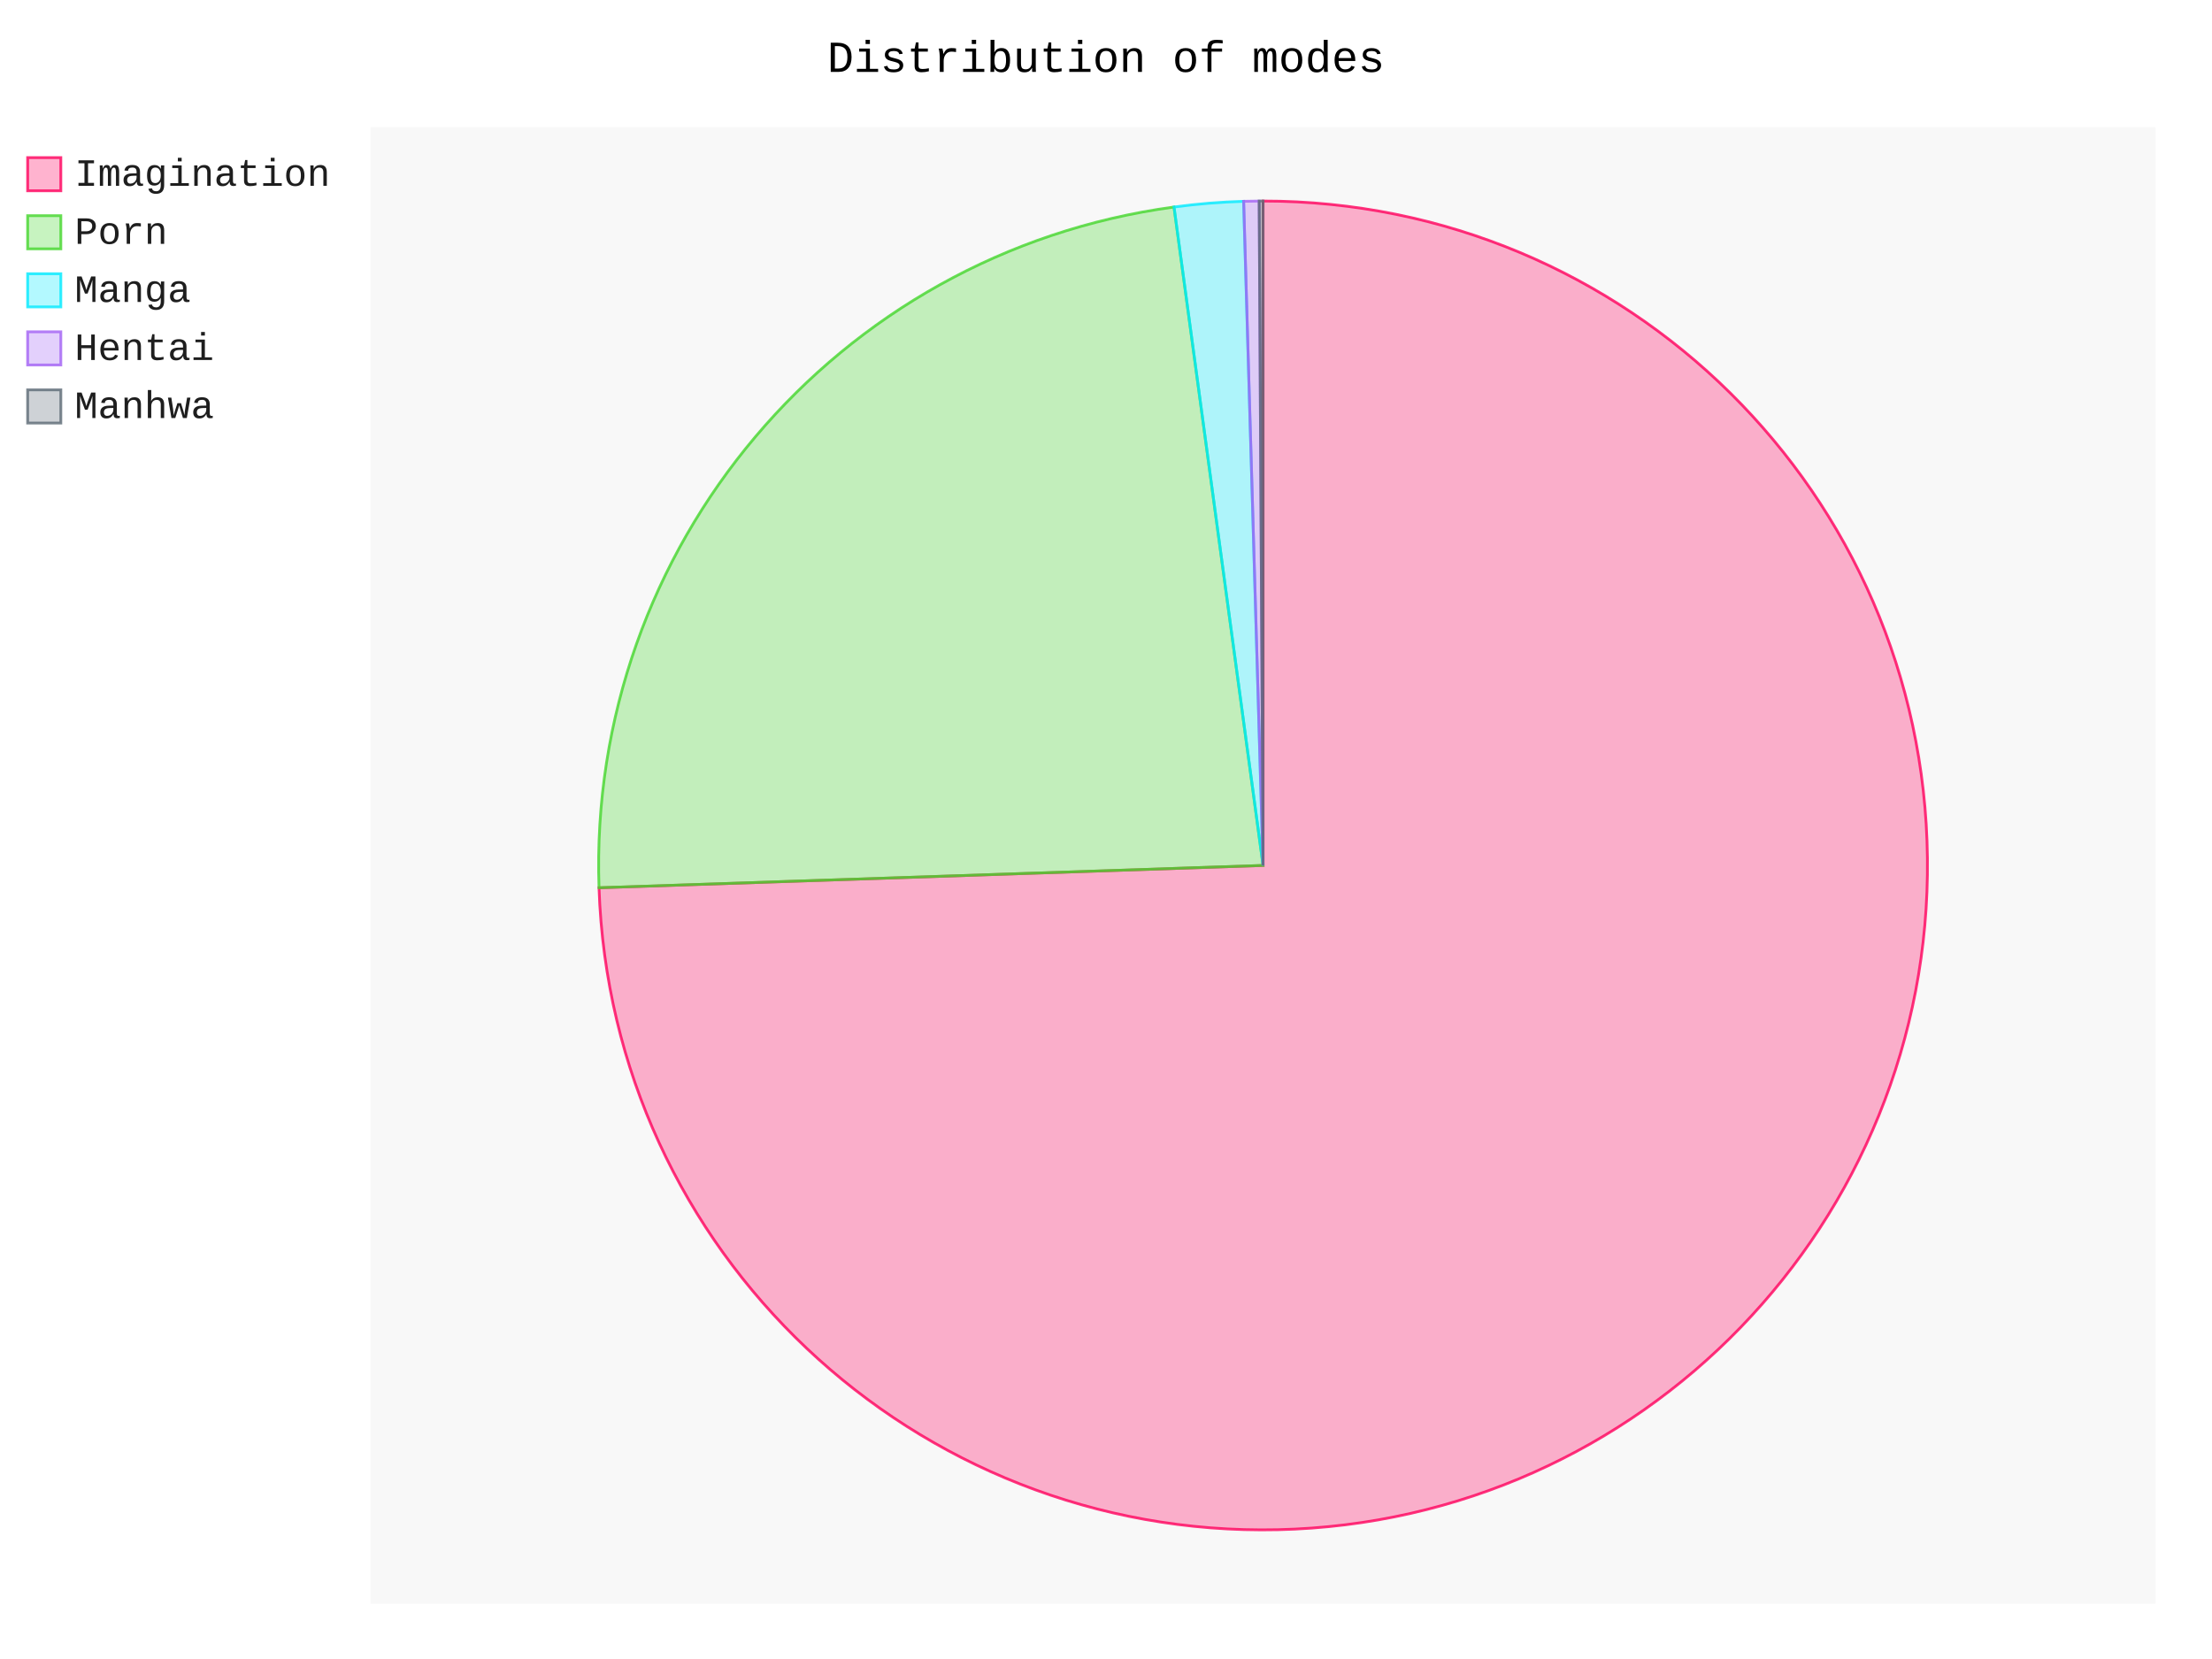
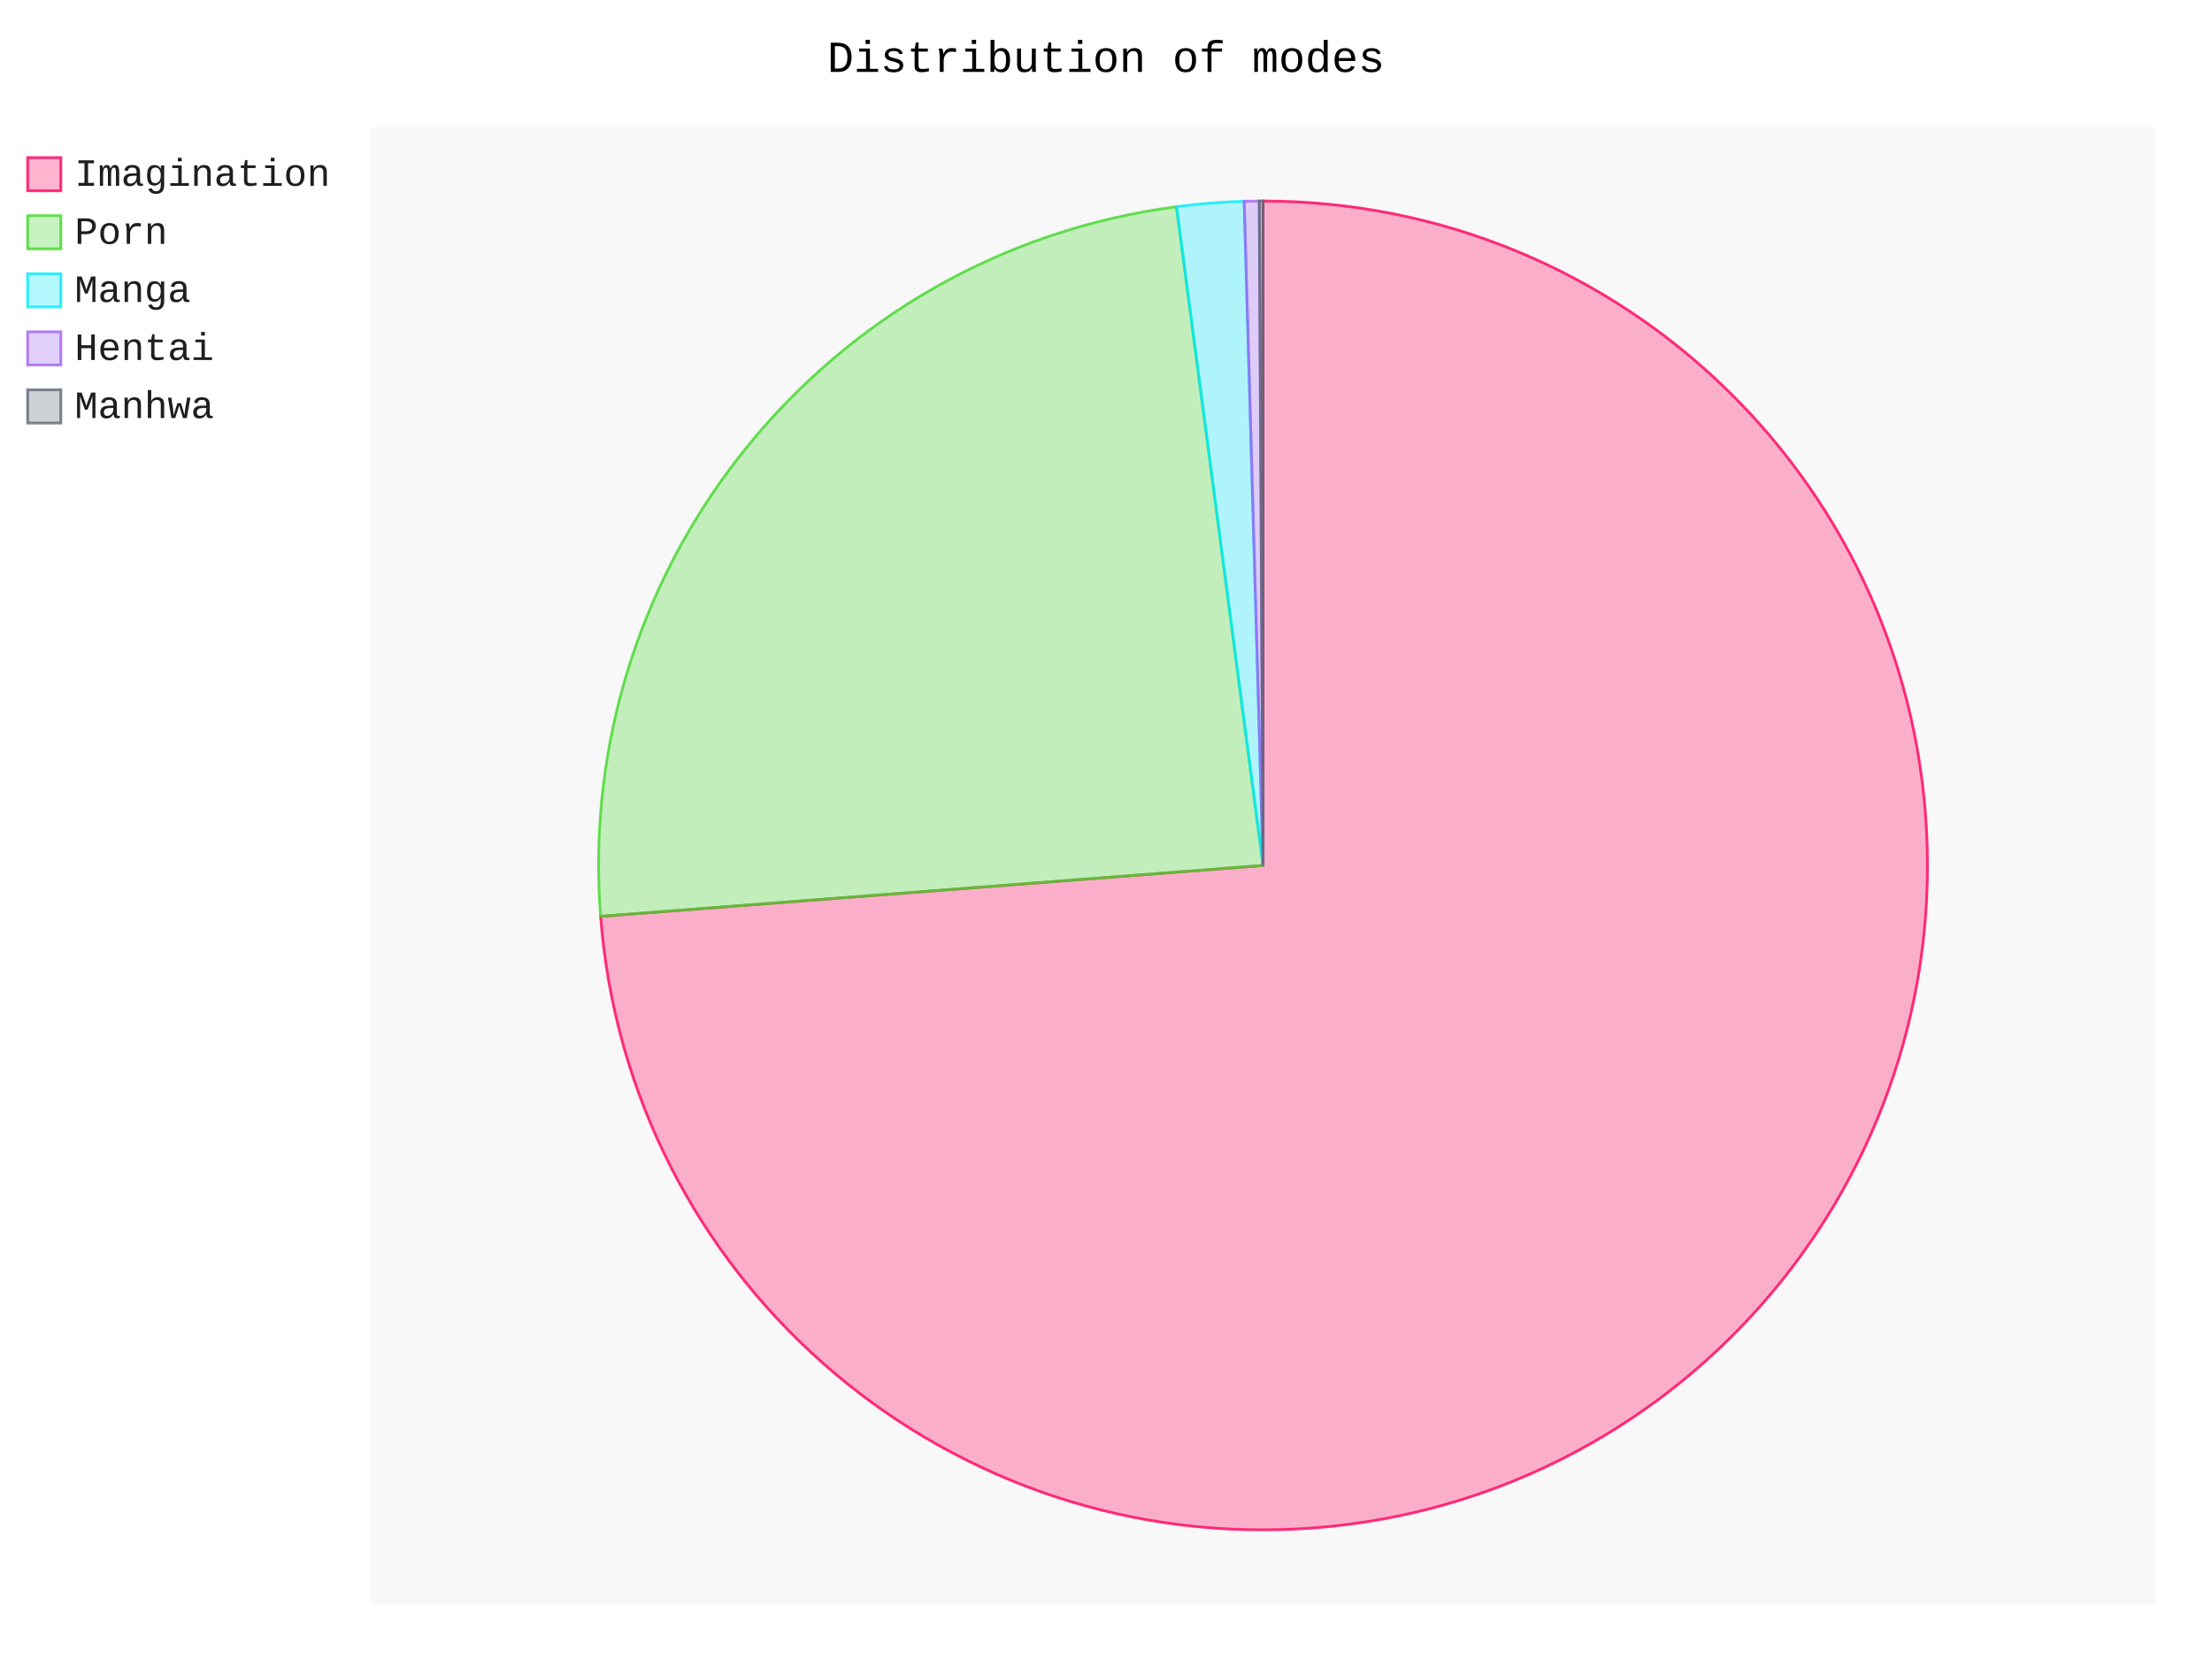
- <svg xmlns="http://www.w3.org/2000/svg" id="chart-44c9a105-0b07-45f2-9fc1-53755f48b9af" class="pygal-chart" viewBox="0 0 800 600">
+ <svg xmlns="http://www.w3.org/2000/svg" id="chart-d339b0a2-4bd3-41ac-aab1-777c1dc27018" class="pygal-chart" viewBox="0 0 800 600">
  <defs>
-     <style type="text/css">#chart-44c9a105-0b07-45f2-9fc1-53755f48b9af{-webkit-user-select:none;-webkit-font-smoothing:antialiased;font-family:Consolas,"Liberation Mono",Menlo,Courier,monospace}#chart-44c9a105-0b07-45f2-9fc1-53755f48b9af .title{font-family:Consolas,"Liberation Mono",Menlo,Courier,monospace;font-size:16px}#chart-44c9a105-0b07-45f2-9fc1-53755f48b9af .legends .legend text{font-family:Consolas,"Liberation Mono",Menlo,Courier,monospace;font-size:14px}#chart-44c9a105-0b07-45f2-9fc1-53755f48b9af .axis text{font-family:Consolas,"Liberation Mono",Menlo,Courier,monospace;font-size:10px}#chart-44c9a105-0b07-45f2-9fc1-53755f48b9af .axis text.major{font-family:Consolas,"Liberation Mono",Menlo,Courier,monospace;font-size:10px}#chart-44c9a105-0b07-45f2-9fc1-53755f48b9af .text-overlay text.value{font-family:Consolas,"Liberation Mono",Menlo,Courier,monospace;font-size:16px}#chart-44c9a105-0b07-45f2-9fc1-53755f48b9af .text-overlay text.label{font-family:Consolas,"Liberation Mono",Menlo,Courier,monospace;font-size:10px}#chart-44c9a105-0b07-45f2-9fc1-53755f48b9af .tooltip{font-family:Consolas,"Liberation Mono",Menlo,Courier,monospace;font-size:14px}#chart-44c9a105-0b07-45f2-9fc1-53755f48b9af text.no_data{font-family:Consolas,"Liberation Mono",Menlo,Courier,monospace;font-size:64px}
- #chart-44c9a105-0b07-45f2-9fc1-53755f48b9af{background-color:transparent}#chart-44c9a105-0b07-45f2-9fc1-53755f48b9af path,#chart-44c9a105-0b07-45f2-9fc1-53755f48b9af line,#chart-44c9a105-0b07-45f2-9fc1-53755f48b9af rect,#chart-44c9a105-0b07-45f2-9fc1-53755f48b9af circle{-webkit-transition:0.3s ease-out;-moz-transition:0.3s ease-out;transition:0.3s ease-out}#chart-44c9a105-0b07-45f2-9fc1-53755f48b9af .graph &gt; .background{fill:transparent}#chart-44c9a105-0b07-45f2-9fc1-53755f48b9af .plot &gt; .background{fill:#f8f8f8}#chart-44c9a105-0b07-45f2-9fc1-53755f48b9af .graph{fill:rgba(30,30,30,1)}#chart-44c9a105-0b07-45f2-9fc1-53755f48b9af text.no_data{fill:rgba(0,0,0,1)}#chart-44c9a105-0b07-45f2-9fc1-53755f48b9af .title{fill:rgba(0,0,0,1)}#chart-44c9a105-0b07-45f2-9fc1-53755f48b9af .legends .legend text{fill:rgba(30,30,30,1)}#chart-44c9a105-0b07-45f2-9fc1-53755f48b9af .legends .legend:hover text{fill:rgba(0,0,0,1)}#chart-44c9a105-0b07-45f2-9fc1-53755f48b9af .axis .line{stroke:rgba(0,0,0,1)}#chart-44c9a105-0b07-45f2-9fc1-53755f48b9af .axis .guide.line{stroke:#aaa}#chart-44c9a105-0b07-45f2-9fc1-53755f48b9af .axis .major.line{stroke:rgba(30,30,30,1)}#chart-44c9a105-0b07-45f2-9fc1-53755f48b9af .axis text.major{fill:rgba(0,0,0,1)}#chart-44c9a105-0b07-45f2-9fc1-53755f48b9af .axis.y .guides:hover .guide.line,#chart-44c9a105-0b07-45f2-9fc1-53755f48b9af .line-graph .axis.x .guides:hover .guide.line,#chart-44c9a105-0b07-45f2-9fc1-53755f48b9af .stackedline-graph .axis.x .guides:hover .guide.line,#chart-44c9a105-0b07-45f2-9fc1-53755f48b9af .xy-graph .axis.x .guides:hover .guide.line{stroke:rgba(0,0,0,1)}#chart-44c9a105-0b07-45f2-9fc1-53755f48b9af .axis .guides:hover text{fill:rgba(0,0,0,1)}#chart-44c9a105-0b07-45f2-9fc1-53755f48b9af .reactive{fill-opacity:.3;stroke-opacity:.8;stroke-width:1}#chart-44c9a105-0b07-45f2-9fc1-53755f48b9af .ci{stroke:rgba(30,30,30,1)}#chart-44c9a105-0b07-45f2-9fc1-53755f48b9af .reactive.active,#chart-44c9a105-0b07-45f2-9fc1-53755f48b9af .active .reactive{fill-opacity:.8;stroke-opacity:.95;stroke-width:4}#chart-44c9a105-0b07-45f2-9fc1-53755f48b9af .ci .reactive.active{stroke-width:1.5}#chart-44c9a105-0b07-45f2-9fc1-53755f48b9af .series text{fill:rgba(0,0,0,1)}#chart-44c9a105-0b07-45f2-9fc1-53755f48b9af .tooltip rect{fill:#f8f8f8;stroke:rgba(0,0,0,1);-webkit-transition:opacity 0.3s ease-out;-moz-transition:opacity 0.3s ease-out;transition:opacity 0.3s ease-out}#chart-44c9a105-0b07-45f2-9fc1-53755f48b9af .tooltip .label{fill:rgba(30,30,30,1)}#chart-44c9a105-0b07-45f2-9fc1-53755f48b9af .tooltip .label{fill:rgba(30,30,30,1)}#chart-44c9a105-0b07-45f2-9fc1-53755f48b9af .tooltip .legend{font-size:.8em;fill:#aaa}#chart-44c9a105-0b07-45f2-9fc1-53755f48b9af .tooltip .x_label{font-size:.6em;fill:rgba(0,0,0,1)}#chart-44c9a105-0b07-45f2-9fc1-53755f48b9af .tooltip .xlink{font-size:.5em;text-decoration:underline}#chart-44c9a105-0b07-45f2-9fc1-53755f48b9af .tooltip .value{font-size:1.5em}#chart-44c9a105-0b07-45f2-9fc1-53755f48b9af .bound{font-size:.5em}#chart-44c9a105-0b07-45f2-9fc1-53755f48b9af .max-value{font-size:.75em;fill:#aaa}#chart-44c9a105-0b07-45f2-9fc1-53755f48b9af .map-element{fill:#f8f8f8;stroke:#aaa !important}#chart-44c9a105-0b07-45f2-9fc1-53755f48b9af .map-element .reactive{fill-opacity:inherit;stroke-opacity:inherit}#chart-44c9a105-0b07-45f2-9fc1-53755f48b9af .color-0,#chart-44c9a105-0b07-45f2-9fc1-53755f48b9af .color-0 a:visited{stroke:#ff005d;fill:#ff005d}#chart-44c9a105-0b07-45f2-9fc1-53755f48b9af .color-1,#chart-44c9a105-0b07-45f2-9fc1-53755f48b9af .color-1 a:visited{stroke:#44d62c;fill:#44d62c}#chart-44c9a105-0b07-45f2-9fc1-53755f48b9af .color-2,#chart-44c9a105-0b07-45f2-9fc1-53755f48b9af .color-2 a:visited{stroke:#00eaff;fill:#00eaff}#chart-44c9a105-0b07-45f2-9fc1-53755f48b9af .color-3,#chart-44c9a105-0b07-45f2-9fc1-53755f48b9af .color-3 a:visited{stroke:#a262f4;fill:#a262f4}#chart-44c9a105-0b07-45f2-9fc1-53755f48b9af .color-4,#chart-44c9a105-0b07-45f2-9fc1-53755f48b9af .color-4 a:visited{stroke:#5c6975;fill:#5c6975}#chart-44c9a105-0b07-45f2-9fc1-53755f48b9af .text-overlay .color-0 text{fill:black}#chart-44c9a105-0b07-45f2-9fc1-53755f48b9af .text-overlay .color-1 text{fill:black}#chart-44c9a105-0b07-45f2-9fc1-53755f48b9af .text-overlay .color-2 text{fill:black}#chart-44c9a105-0b07-45f2-9fc1-53755f48b9af .text-overlay .color-3 text{fill:black}#chart-44c9a105-0b07-45f2-9fc1-53755f48b9af .text-overlay .color-4 text{fill:black}
- #chart-44c9a105-0b07-45f2-9fc1-53755f48b9af text.no_data{text-anchor:middle}#chart-44c9a105-0b07-45f2-9fc1-53755f48b9af .guide.line{fill:none}#chart-44c9a105-0b07-45f2-9fc1-53755f48b9af .centered{text-anchor:middle}#chart-44c9a105-0b07-45f2-9fc1-53755f48b9af .title{text-anchor:middle}#chart-44c9a105-0b07-45f2-9fc1-53755f48b9af .legends .legend text{fill-opacity:1}#chart-44c9a105-0b07-45f2-9fc1-53755f48b9af .axis.x text{text-anchor:middle}#chart-44c9a105-0b07-45f2-9fc1-53755f48b9af .axis.x:not(.web) text[transform]{text-anchor:start}#chart-44c9a105-0b07-45f2-9fc1-53755f48b9af .axis.x:not(.web) text[transform].backwards{text-anchor:end}#chart-44c9a105-0b07-45f2-9fc1-53755f48b9af .axis.y text{text-anchor:end}#chart-44c9a105-0b07-45f2-9fc1-53755f48b9af .axis.y text[transform].backwards{text-anchor:start}#chart-44c9a105-0b07-45f2-9fc1-53755f48b9af .axis.y2 text{text-anchor:start}#chart-44c9a105-0b07-45f2-9fc1-53755f48b9af .axis.y2 text[transform].backwards{text-anchor:end}#chart-44c9a105-0b07-45f2-9fc1-53755f48b9af .axis .guide.line{stroke-dasharray:4,4;stroke:#ccc}#chart-44c9a105-0b07-45f2-9fc1-53755f48b9af .axis .major.guide.line{stroke-dasharray:6,6;stroke:#bbb}#chart-44c9a105-0b07-45f2-9fc1-53755f48b9af .horizontal .axis.y .guide.line,#chart-44c9a105-0b07-45f2-9fc1-53755f48b9af .horizontal .axis.y2 .guide.line,#chart-44c9a105-0b07-45f2-9fc1-53755f48b9af .vertical .axis.x .guide.line{opacity:0}#chart-44c9a105-0b07-45f2-9fc1-53755f48b9af .horizontal .axis.always_show .guide.line,#chart-44c9a105-0b07-45f2-9fc1-53755f48b9af .vertical .axis.always_show .guide.line{opacity:1 !important}#chart-44c9a105-0b07-45f2-9fc1-53755f48b9af .axis.y .guides:hover .guide.line,#chart-44c9a105-0b07-45f2-9fc1-53755f48b9af .axis.y2 .guides:hover .guide.line,#chart-44c9a105-0b07-45f2-9fc1-53755f48b9af .axis.x .guides:hover .guide.line{opacity:1}#chart-44c9a105-0b07-45f2-9fc1-53755f48b9af .axis .guides:hover text{opacity:1}#chart-44c9a105-0b07-45f2-9fc1-53755f48b9af .nofill{fill:none}#chart-44c9a105-0b07-45f2-9fc1-53755f48b9af .subtle-fill{fill-opacity:.2}#chart-44c9a105-0b07-45f2-9fc1-53755f48b9af .dot{stroke-width:1px;fill-opacity:1;stroke-opacity:1}#chart-44c9a105-0b07-45f2-9fc1-53755f48b9af .dot.active{stroke-width:5px}#chart-44c9a105-0b07-45f2-9fc1-53755f48b9af .dot.negative{fill:transparent}#chart-44c9a105-0b07-45f2-9fc1-53755f48b9af text,#chart-44c9a105-0b07-45f2-9fc1-53755f48b9af tspan{stroke:none !important}#chart-44c9a105-0b07-45f2-9fc1-53755f48b9af .series text.active{opacity:1}#chart-44c9a105-0b07-45f2-9fc1-53755f48b9af .tooltip rect{fill-opacity:.95;stroke-width:.5}#chart-44c9a105-0b07-45f2-9fc1-53755f48b9af .tooltip text{fill-opacity:1}#chart-44c9a105-0b07-45f2-9fc1-53755f48b9af .showable{visibility:hidden}#chart-44c9a105-0b07-45f2-9fc1-53755f48b9af .showable.shown{visibility:visible}#chart-44c9a105-0b07-45f2-9fc1-53755f48b9af .gauge-background{fill:rgba(240,240,240,1);stroke:none}#chart-44c9a105-0b07-45f2-9fc1-53755f48b9af .bg-lines{stroke:transparent;stroke-width:2px}</style>
+     <style type="text/css">#chart-d339b0a2-4bd3-41ac-aab1-777c1dc27018{-webkit-user-select:none;-webkit-font-smoothing:antialiased;font-family:Consolas,"Liberation Mono",Menlo,Courier,monospace}#chart-d339b0a2-4bd3-41ac-aab1-777c1dc27018 .title{font-family:Consolas,"Liberation Mono",Menlo,Courier,monospace;font-size:16px}#chart-d339b0a2-4bd3-41ac-aab1-777c1dc27018 .legends .legend text{font-family:Consolas,"Liberation Mono",Menlo,Courier,monospace;font-size:14px}#chart-d339b0a2-4bd3-41ac-aab1-777c1dc27018 .axis text{font-family:Consolas,"Liberation Mono",Menlo,Courier,monospace;font-size:10px}#chart-d339b0a2-4bd3-41ac-aab1-777c1dc27018 .axis text.major{font-family:Consolas,"Liberation Mono",Menlo,Courier,monospace;font-size:10px}#chart-d339b0a2-4bd3-41ac-aab1-777c1dc27018 .text-overlay text.value{font-family:Consolas,"Liberation Mono",Menlo,Courier,monospace;font-size:16px}#chart-d339b0a2-4bd3-41ac-aab1-777c1dc27018 .text-overlay text.label{font-family:Consolas,"Liberation Mono",Menlo,Courier,monospace;font-size:10px}#chart-d339b0a2-4bd3-41ac-aab1-777c1dc27018 .tooltip{font-family:Consolas,"Liberation Mono",Menlo,Courier,monospace;font-size:14px}#chart-d339b0a2-4bd3-41ac-aab1-777c1dc27018 text.no_data{font-family:Consolas,"Liberation Mono",Menlo,Courier,monospace;font-size:64px}
+ #chart-d339b0a2-4bd3-41ac-aab1-777c1dc27018{background-color:transparent}#chart-d339b0a2-4bd3-41ac-aab1-777c1dc27018 path,#chart-d339b0a2-4bd3-41ac-aab1-777c1dc27018 line,#chart-d339b0a2-4bd3-41ac-aab1-777c1dc27018 rect,#chart-d339b0a2-4bd3-41ac-aab1-777c1dc27018 circle{-webkit-transition:0.3s ease-out;-moz-transition:0.3s ease-out;transition:0.3s ease-out}#chart-d339b0a2-4bd3-41ac-aab1-777c1dc27018 .graph &gt; .background{fill:transparent}#chart-d339b0a2-4bd3-41ac-aab1-777c1dc27018 .plot &gt; .background{fill:#f8f8f8}#chart-d339b0a2-4bd3-41ac-aab1-777c1dc27018 .graph{fill:rgba(30,30,30,1)}#chart-d339b0a2-4bd3-41ac-aab1-777c1dc27018 text.no_data{fill:rgba(0,0,0,1)}#chart-d339b0a2-4bd3-41ac-aab1-777c1dc27018 .title{fill:rgba(0,0,0,1)}#chart-d339b0a2-4bd3-41ac-aab1-777c1dc27018 .legends .legend text{fill:rgba(30,30,30,1)}#chart-d339b0a2-4bd3-41ac-aab1-777c1dc27018 .legends .legend:hover text{fill:rgba(0,0,0,1)}#chart-d339b0a2-4bd3-41ac-aab1-777c1dc27018 .axis .line{stroke:rgba(0,0,0,1)}#chart-d339b0a2-4bd3-41ac-aab1-777c1dc27018 .axis .guide.line{stroke:#aaa}#chart-d339b0a2-4bd3-41ac-aab1-777c1dc27018 .axis .major.line{stroke:rgba(30,30,30,1)}#chart-d339b0a2-4bd3-41ac-aab1-777c1dc27018 .axis text.major{fill:rgba(0,0,0,1)}#chart-d339b0a2-4bd3-41ac-aab1-777c1dc27018 .axis.y .guides:hover .guide.line,#chart-d339b0a2-4bd3-41ac-aab1-777c1dc27018 .line-graph .axis.x .guides:hover .guide.line,#chart-d339b0a2-4bd3-41ac-aab1-777c1dc27018 .stackedline-graph .axis.x .guides:hover .guide.line,#chart-d339b0a2-4bd3-41ac-aab1-777c1dc27018 .xy-graph .axis.x .guides:hover .guide.line{stroke:rgba(0,0,0,1)}#chart-d339b0a2-4bd3-41ac-aab1-777c1dc27018 .axis .guides:hover text{fill:rgba(0,0,0,1)}#chart-d339b0a2-4bd3-41ac-aab1-777c1dc27018 .reactive{fill-opacity:.3;stroke-opacity:.8;stroke-width:1}#chart-d339b0a2-4bd3-41ac-aab1-777c1dc27018 .ci{stroke:rgba(30,30,30,1)}#chart-d339b0a2-4bd3-41ac-aab1-777c1dc27018 .reactive.active,#chart-d339b0a2-4bd3-41ac-aab1-777c1dc27018 .active .reactive{fill-opacity:.8;stroke-opacity:.95;stroke-width:4}#chart-d339b0a2-4bd3-41ac-aab1-777c1dc27018 .ci .reactive.active{stroke-width:1.5}#chart-d339b0a2-4bd3-41ac-aab1-777c1dc27018 .series text{fill:rgba(0,0,0,1)}#chart-d339b0a2-4bd3-41ac-aab1-777c1dc27018 .tooltip rect{fill:#f8f8f8;stroke:rgba(0,0,0,1);-webkit-transition:opacity 0.3s ease-out;-moz-transition:opacity 0.3s ease-out;transition:opacity 0.3s ease-out}#chart-d339b0a2-4bd3-41ac-aab1-777c1dc27018 .tooltip .label{fill:rgba(30,30,30,1)}#chart-d339b0a2-4bd3-41ac-aab1-777c1dc27018 .tooltip .label{fill:rgba(30,30,30,1)}#chart-d339b0a2-4bd3-41ac-aab1-777c1dc27018 .tooltip .legend{font-size:.8em;fill:#aaa}#chart-d339b0a2-4bd3-41ac-aab1-777c1dc27018 .tooltip .x_label{font-size:.6em;fill:rgba(0,0,0,1)}#chart-d339b0a2-4bd3-41ac-aab1-777c1dc27018 .tooltip .xlink{font-size:.5em;text-decoration:underline}#chart-d339b0a2-4bd3-41ac-aab1-777c1dc27018 .tooltip .value{font-size:1.5em}#chart-d339b0a2-4bd3-41ac-aab1-777c1dc27018 .bound{font-size:.5em}#chart-d339b0a2-4bd3-41ac-aab1-777c1dc27018 .max-value{font-size:.75em;fill:#aaa}#chart-d339b0a2-4bd3-41ac-aab1-777c1dc27018 .map-element{fill:#f8f8f8;stroke:#aaa !important}#chart-d339b0a2-4bd3-41ac-aab1-777c1dc27018 .map-element .reactive{fill-opacity:inherit;stroke-opacity:inherit}#chart-d339b0a2-4bd3-41ac-aab1-777c1dc27018 .color-0,#chart-d339b0a2-4bd3-41ac-aab1-777c1dc27018 .color-0 a:visited{stroke:#ff005d;fill:#ff005d}#chart-d339b0a2-4bd3-41ac-aab1-777c1dc27018 .color-1,#chart-d339b0a2-4bd3-41ac-aab1-777c1dc27018 .color-1 a:visited{stroke:#44d62c;fill:#44d62c}#chart-d339b0a2-4bd3-41ac-aab1-777c1dc27018 .color-2,#chart-d339b0a2-4bd3-41ac-aab1-777c1dc27018 .color-2 a:visited{stroke:#00eaff;fill:#00eaff}#chart-d339b0a2-4bd3-41ac-aab1-777c1dc27018 .color-3,#chart-d339b0a2-4bd3-41ac-aab1-777c1dc27018 .color-3 a:visited{stroke:#a262f4;fill:#a262f4}#chart-d339b0a2-4bd3-41ac-aab1-777c1dc27018 .color-4,#chart-d339b0a2-4bd3-41ac-aab1-777c1dc27018 .color-4 a:visited{stroke:#5c6975;fill:#5c6975}#chart-d339b0a2-4bd3-41ac-aab1-777c1dc27018 .text-overlay .color-0 text{fill:black}#chart-d339b0a2-4bd3-41ac-aab1-777c1dc27018 .text-overlay .color-1 text{fill:black}#chart-d339b0a2-4bd3-41ac-aab1-777c1dc27018 .text-overlay .color-2 text{fill:black}#chart-d339b0a2-4bd3-41ac-aab1-777c1dc27018 .text-overlay .color-3 text{fill:black}#chart-d339b0a2-4bd3-41ac-aab1-777c1dc27018 .text-overlay .color-4 text{fill:black}
+ #chart-d339b0a2-4bd3-41ac-aab1-777c1dc27018 text.no_data{text-anchor:middle}#chart-d339b0a2-4bd3-41ac-aab1-777c1dc27018 .guide.line{fill:none}#chart-d339b0a2-4bd3-41ac-aab1-777c1dc27018 .centered{text-anchor:middle}#chart-d339b0a2-4bd3-41ac-aab1-777c1dc27018 .title{text-anchor:middle}#chart-d339b0a2-4bd3-41ac-aab1-777c1dc27018 .legends .legend text{fill-opacity:1}#chart-d339b0a2-4bd3-41ac-aab1-777c1dc27018 .axis.x text{text-anchor:middle}#chart-d339b0a2-4bd3-41ac-aab1-777c1dc27018 .axis.x:not(.web) text[transform]{text-anchor:start}#chart-d339b0a2-4bd3-41ac-aab1-777c1dc27018 .axis.x:not(.web) text[transform].backwards{text-anchor:end}#chart-d339b0a2-4bd3-41ac-aab1-777c1dc27018 .axis.y text{text-anchor:end}#chart-d339b0a2-4bd3-41ac-aab1-777c1dc27018 .axis.y text[transform].backwards{text-anchor:start}#chart-d339b0a2-4bd3-41ac-aab1-777c1dc27018 .axis.y2 text{text-anchor:start}#chart-d339b0a2-4bd3-41ac-aab1-777c1dc27018 .axis.y2 text[transform].backwards{text-anchor:end}#chart-d339b0a2-4bd3-41ac-aab1-777c1dc27018 .axis .guide.line{stroke-dasharray:4,4;stroke:#ccc}#chart-d339b0a2-4bd3-41ac-aab1-777c1dc27018 .axis .major.guide.line{stroke-dasharray:6,6;stroke:#bbb}#chart-d339b0a2-4bd3-41ac-aab1-777c1dc27018 .horizontal .axis.y .guide.line,#chart-d339b0a2-4bd3-41ac-aab1-777c1dc27018 .horizontal .axis.y2 .guide.line,#chart-d339b0a2-4bd3-41ac-aab1-777c1dc27018 .vertical .axis.x .guide.line{opacity:0}#chart-d339b0a2-4bd3-41ac-aab1-777c1dc27018 .horizontal .axis.always_show .guide.line,#chart-d339b0a2-4bd3-41ac-aab1-777c1dc27018 .vertical .axis.always_show .guide.line{opacity:1 !important}#chart-d339b0a2-4bd3-41ac-aab1-777c1dc27018 .axis.y .guides:hover .guide.line,#chart-d339b0a2-4bd3-41ac-aab1-777c1dc27018 .axis.y2 .guides:hover .guide.line,#chart-d339b0a2-4bd3-41ac-aab1-777c1dc27018 .axis.x .guides:hover .guide.line{opacity:1}#chart-d339b0a2-4bd3-41ac-aab1-777c1dc27018 .axis .guides:hover text{opacity:1}#chart-d339b0a2-4bd3-41ac-aab1-777c1dc27018 .nofill{fill:none}#chart-d339b0a2-4bd3-41ac-aab1-777c1dc27018 .subtle-fill{fill-opacity:.2}#chart-d339b0a2-4bd3-41ac-aab1-777c1dc27018 .dot{stroke-width:1px;fill-opacity:1;stroke-opacity:1}#chart-d339b0a2-4bd3-41ac-aab1-777c1dc27018 .dot.active{stroke-width:5px}#chart-d339b0a2-4bd3-41ac-aab1-777c1dc27018 .dot.negative{fill:transparent}#chart-d339b0a2-4bd3-41ac-aab1-777c1dc27018 text,#chart-d339b0a2-4bd3-41ac-aab1-777c1dc27018 tspan{stroke:none !important}#chart-d339b0a2-4bd3-41ac-aab1-777c1dc27018 .series text.active{opacity:1}#chart-d339b0a2-4bd3-41ac-aab1-777c1dc27018 .tooltip rect{fill-opacity:.95;stroke-width:.5}#chart-d339b0a2-4bd3-41ac-aab1-777c1dc27018 .tooltip text{fill-opacity:1}#chart-d339b0a2-4bd3-41ac-aab1-777c1dc27018 .showable{visibility:hidden}#chart-d339b0a2-4bd3-41ac-aab1-777c1dc27018 .showable.shown{visibility:visible}#chart-d339b0a2-4bd3-41ac-aab1-777c1dc27018 .gauge-background{fill:rgba(240,240,240,1);stroke:none}#chart-d339b0a2-4bd3-41ac-aab1-777c1dc27018 .bg-lines{stroke:transparent;stroke-width:2px}</style>
  </defs>
  <g class="graph pie-graph vertical">
    <rect x="0" y="0" width="800" height="600" class="background" />
    <g transform="translate(134, 46)" class="plot">
      <rect x="0" y="0" width="645.6" height="534" class="background" />
      <g class="series serie-0 color-0">
        <g class="slices">
          <g class="slice">
-             <path d="M322.8 26.7 A240.3 240.3 0 1 1 82.636 275.074 L322.8 267 A0 0 0 1 0 322.8 267 z" class="slice reactive tooltip-trigger" />
+             <path d="M322.8 26.7 A240.3 240.3 0 1 1 83.206 285.411 L322.8 267 A0 0 0 1 0 322.8 267 z" class="slice reactive tooltip-trigger" />
          </g>
        </g>
      </g>
      <g class="series serie-1 color-1">
        <g class="slices">
          <g class="slice">
-             <path d="M82.636 275.074 A240.3 240.3 0 0 1 290.593 28.868 L322.8 267 A0 0 0 0 0 322.8 267 z" class="slice reactive tooltip-trigger" />
+             <path d="M83.206 285.411 A240.3 240.3 0 0 1 291.491 28.748 L322.8 267 A0 0 0 0 0 322.8 267 z" class="slice reactive tooltip-trigger" />
          </g>
        </g>
      </g>
      <g class="series serie-2 color-2">
        <g class="slices">
          <g class="slice">
-             <path d="M290.593 28.868 A240.3 240.3 0 0 1 315.778 26.803 L322.8 267 A0 0 0 0 0 322.8 267 z" class="slice reactive tooltip-trigger" />
+             <path d="M291.491 28.748 A240.3 240.3 0 0 1 315.975 26.797 L322.8 267 A0 0 0 0 0 322.8 267 z" class="slice reactive tooltip-trigger" />
          </g>
        </g>
      </g>
      <g class="series serie-3 color-3">
        <g class="slices">
          <g class="slice">
-             <path d="M315.778 26.803 A240.3 240.3 0 0 1 321.395 26.704 L322.8 267 A0 0 0 0 0 322.8 267 z" class="slice reactive tooltip-trigger" />
+             <path d="M315.975 26.797 A240.3 240.3 0 0 1 321.435 26.704 L322.8 267 A0 0 0 0 0 322.8 267 z" class="slice reactive tooltip-trigger" />
          </g>
        </g>
      </g>
      <g class="series serie-4 color-4">
        <g class="slices">
          <g class="slice">
-             <path d="M321.395 26.704 A240.3 240.3 0 0 1 322.8 26.7 L322.8 267 A0 0 0 0 0 322.8 267 z" class="slice reactive tooltip-trigger" />
+             <path d="M321.435 26.704 A240.3 240.3 0 0 1 322.8 26.7 L322.8 267 A0 0 0 0 0 322.8 267 z" class="slice reactive tooltip-trigger" />
          </g>
        </g>
      </g>
    </g>
    <g class="titles">
      <text x="400.0" y="26" class="title plot_title">Distribution of modes</text>
    </g>
    <g transform="translate(134, 46)" class="plot overlay">
      <g class="series serie-0 color-0" />
      <g class="series serie-1 color-1" />
      <g class="series serie-2 color-2" />
      <g class="series serie-3 color-3" />
      <g class="series serie-4 color-4" />
    </g>
    <g transform="translate(134, 46)" class="plot text-overlay">
      <g class="series serie-0 color-0" />
      <g class="series serie-1 color-1" />
      <g class="series serie-2 color-2" />
      <g class="series serie-3 color-3" />
      <g class="series serie-4 color-4" />
    </g>
    <g transform="translate(134, 46)" class="plot tooltip-overlay">
      <g transform="translate(0 0)" style="opacity: 0" class="tooltip">
        <rect rx="0" ry="0" width="0" height="0" class="tooltip-box" />
        <g class="text" />
      </g>
    </g>
    <g transform="translate(10, 56)" class="legends">
      <g id="activate-serie-0" class="legend reactive activate-serie">
        <rect x="0.0" y="1.0" width="12" height="12" class="color-0 reactive" />
        <text x="17.0" y="11.2">Imagination</text>
      </g>
      <g id="activate-serie-1" class="legend reactive activate-serie">
        <rect x="0.0" y="22.0" width="12" height="12" class="color-1 reactive" />
        <text x="17.0" y="32.2">Porn</text>
      </g>
      <g id="activate-serie-2" class="legend reactive activate-serie">
        <rect x="0.0" y="43.0" width="12" height="12" class="color-2 reactive" />
        <text x="17.0" y="53.2">Manga</text>
      </g>
      <g id="activate-serie-3" class="legend reactive activate-serie">
        <rect x="0.0" y="64.0" width="12" height="12" class="color-3 reactive" />
        <text x="17.0" y="74.2">Hentai</text>
      </g>
      <g id="activate-serie-4" class="legend reactive activate-serie">
        <rect x="0.0" y="85.0" width="12" height="12" class="color-4 reactive" />
        <text x="17.0" y="95.2">Manhwa</text>
      </g>
    </g>
    <g transform="translate(790, 56)" class="legends" />
  </g>
</svg>
